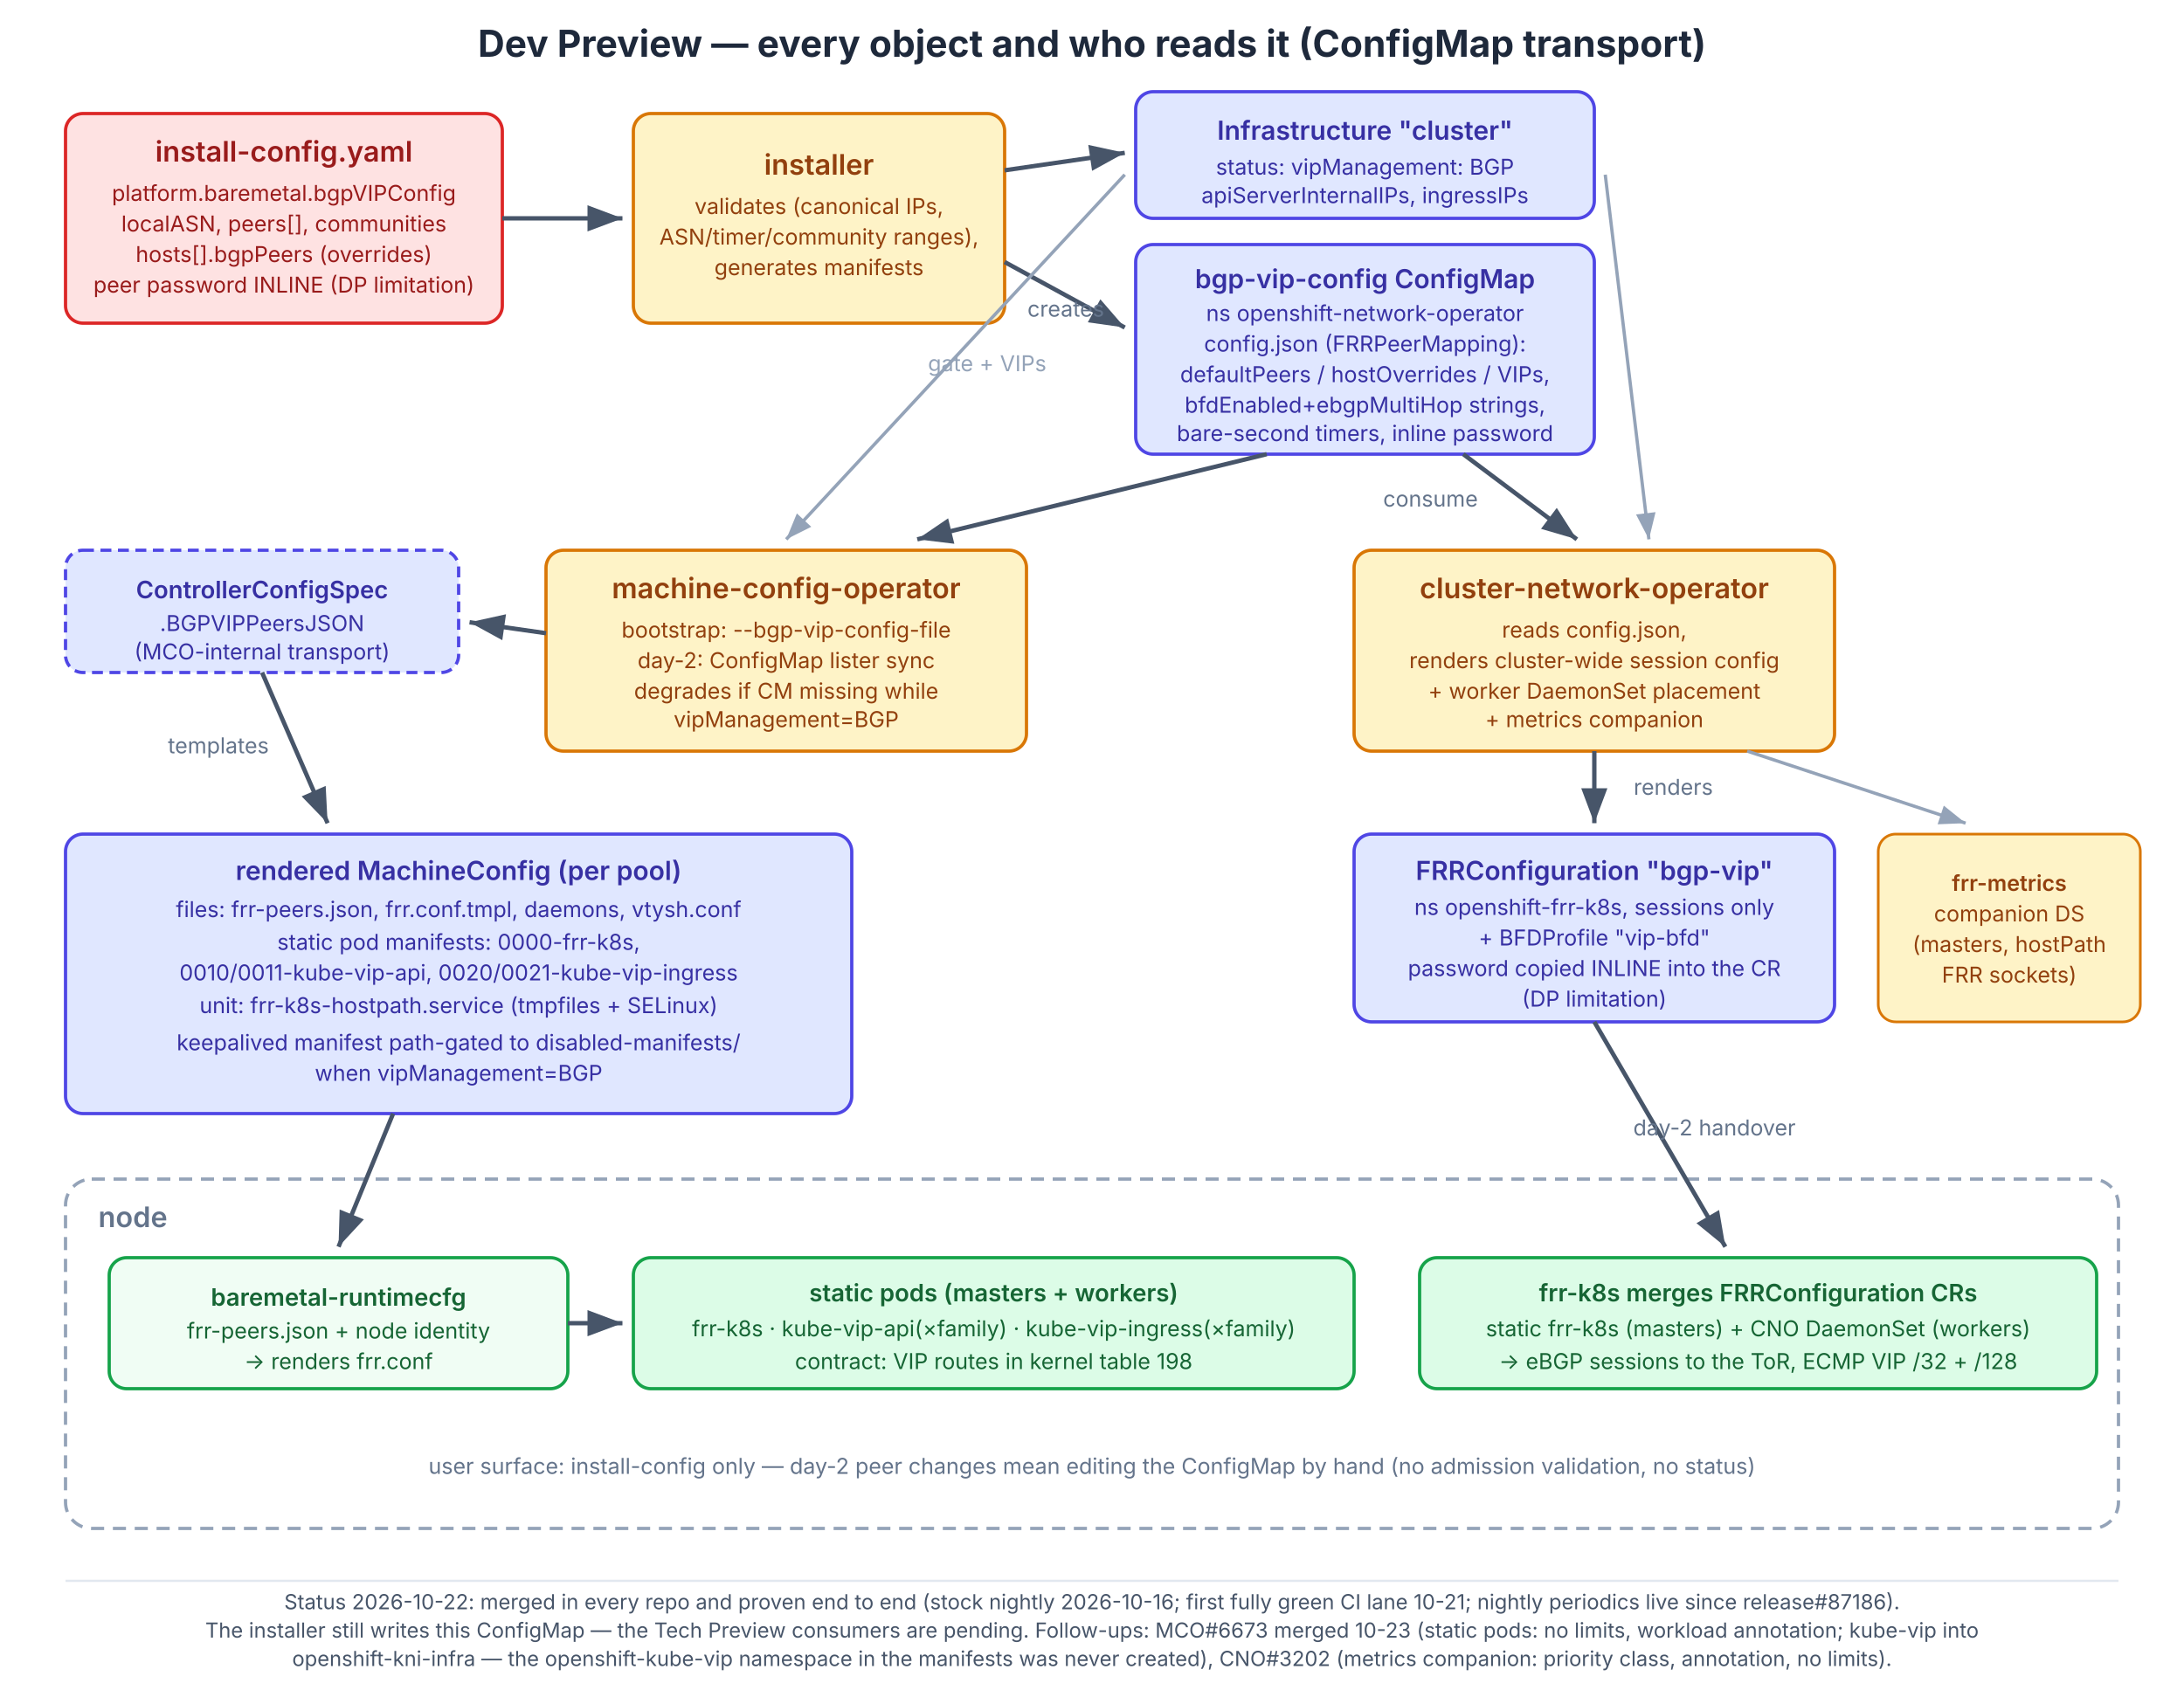
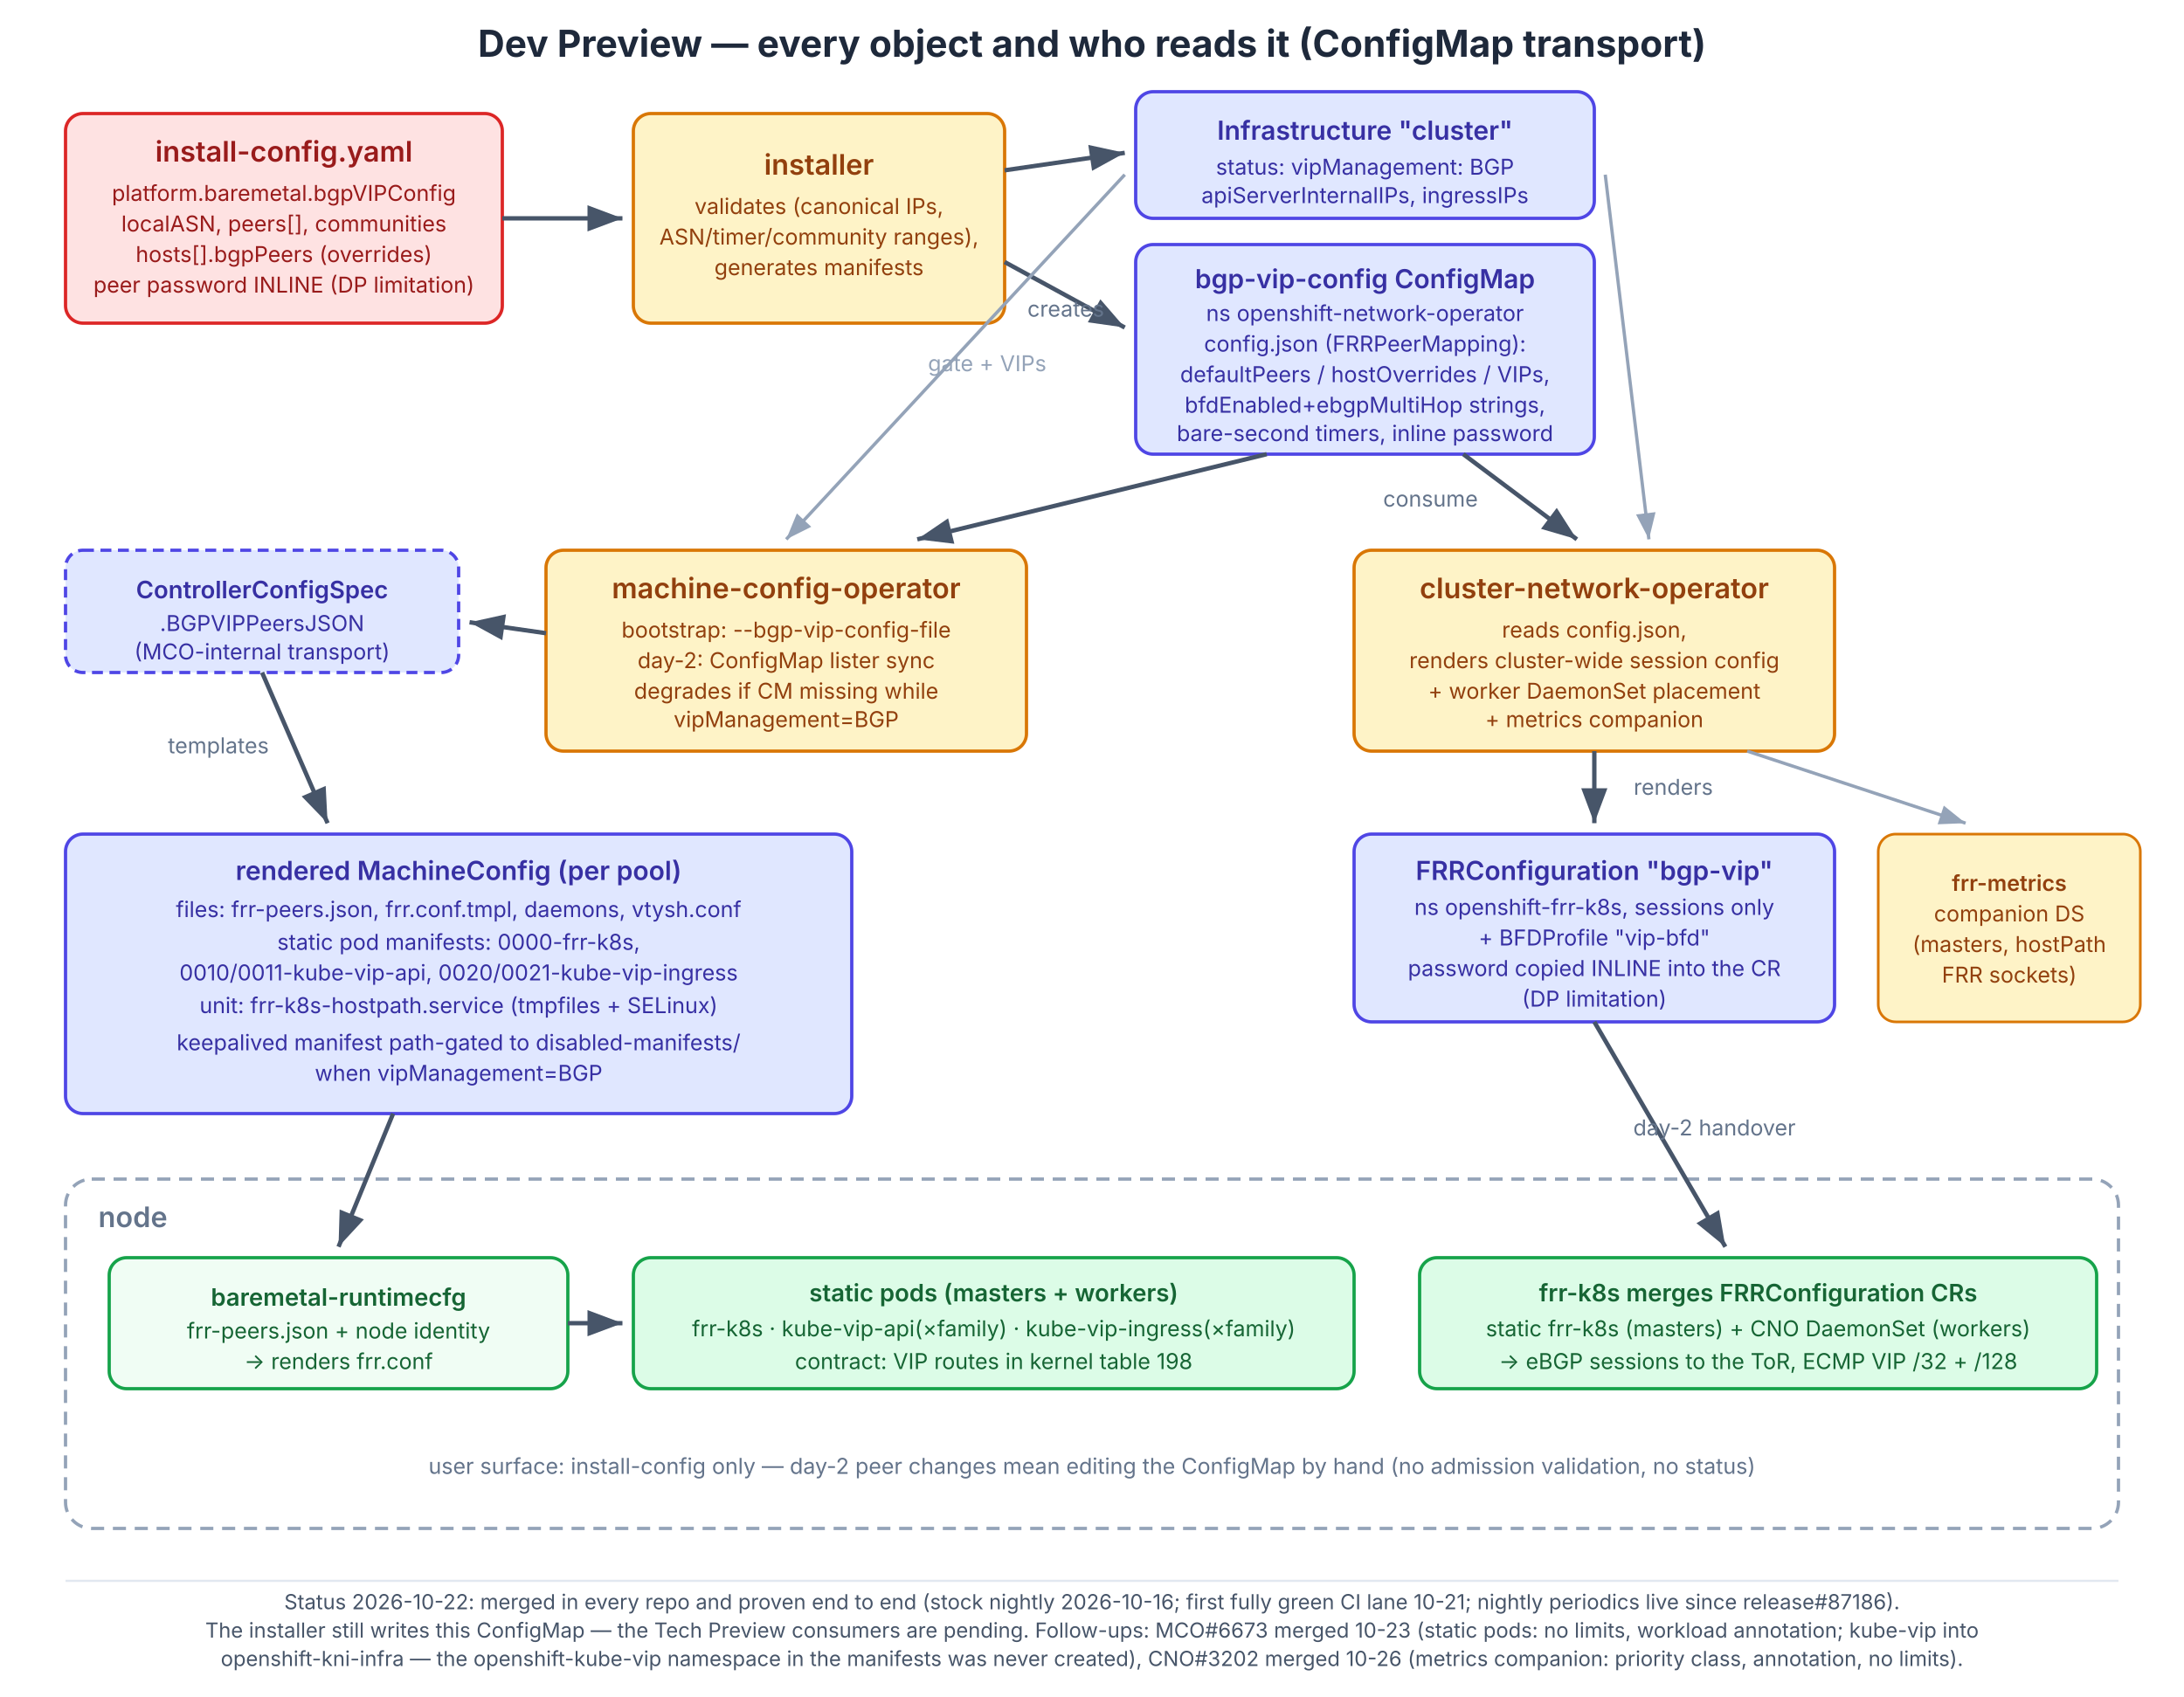
<svg xmlns="http://www.w3.org/2000/svg" width="1000" height="777" viewBox="0 0 1000 777" font-family="Inter, Helvetica, Arial, sans-serif">
  <defs>
    <marker id="arrow" markerWidth="10" markerHeight="10" refX="8" refY="3" orient="auto">
      <path d="M0,0 L8,3 L0,6 z" fill="#475569" />
    </marker>
    <marker id="arrowlight" markerWidth="10" markerHeight="10" refX="8" refY="3" orient="auto">
      <path d="M0,0 L8,3 L0,6 z" fill="#94a3b8" />
    </marker>
  </defs>
  <text x="500" y="26" text-anchor="middle" font-size="17" font-weight="700" fill="#1e293b">Dev Preview — every object and who reads it (ConfigMap transport)</text>
  <rect x="30" y="52" width="200" height="96" rx="8" fill="#fee2e2" stroke="#dc2626" stroke-width="1.5" />
  <text x="130" y="74" text-anchor="middle" font-size="13" font-weight="600" fill="#991b1b">install-config.yaml</text>
  <text x="130" y="92" text-anchor="middle" font-size="10" fill="#991b1b">platform.baremetal.bgpVIPConfig</text>
  <text x="130" y="106" text-anchor="middle" font-size="10" fill="#991b1b">localASN, peers[], communities</text>
  <text x="130" y="120" text-anchor="middle" font-size="10" fill="#991b1b">hosts[].bgpPeers (overrides)</text>
  <text x="130" y="134" text-anchor="middle" font-size="10" fill="#991b1b">peer password INLINE (DP limitation)</text>
  <rect x="290" y="52" width="170" height="96" rx="8" fill="#fef3c7" stroke="#d97706" stroke-width="1.5" />
  <text x="375" y="80" text-anchor="middle" font-size="13" font-weight="600" fill="#92400e">installer</text>
  <text x="375" y="98" text-anchor="middle" font-size="10" fill="#92400e">validates (canonical IPs,</text>
  <text x="375" y="112" text-anchor="middle" font-size="10" fill="#92400e">ASN/timer/community ranges),</text>
  <text x="375" y="126" text-anchor="middle" font-size="10" fill="#92400e">generates manifests</text>
  <line x1="230" y1="100" x2="285" y2="100" stroke="#475569" stroke-width="2" marker-end="url(#arrow)" />
  <rect x="520" y="42" width="210" height="58" rx="8" fill="#e0e7ff" stroke="#4f46e5" stroke-width="1.5" />
  <text x="625" y="64" text-anchor="middle" font-size="12" font-weight="600" fill="#3730a3">Infrastructure "cluster"</text>
  <text x="625" y="80" text-anchor="middle" font-size="10" fill="#3730a3">status: vipManagement: BGP</text>
  <text x="625" y="93" text-anchor="middle" font-size="10" fill="#3730a3">apiServerInternalIPs, ingressIPs</text>
  <rect x="520" y="112" width="210" height="96" rx="8" fill="#e0e7ff" stroke="#4f46e5" stroke-width="1.5" />
  <text x="625" y="132" text-anchor="middle" font-size="12" font-weight="600" fill="#3730a3">bgp-vip-config ConfigMap</text>
  <text x="625" y="147" text-anchor="middle" font-size="10" fill="#3730a3">ns openshift-network-operator</text>
  <text x="625" y="161" text-anchor="middle" font-size="10" fill="#3730a3">config.json (FRRPeerMapping):</text>
  <text x="625" y="175" text-anchor="middle" font-size="10" fill="#3730a3">defaultPeers / hostOverrides / VIPs,</text>
  <text x="625" y="189" text-anchor="middle" font-size="10" fill="#3730a3">bfdEnabled+ebgpMultiHop strings,</text>
  <text x="625" y="202" text-anchor="middle" font-size="10" fill="#3730a3">bare-second timers, inline password</text>
  <line x1="460" y1="78" x2="515" y2="70" stroke="#475569" stroke-width="2" marker-end="url(#arrow)" />
  <line x1="460" y1="120" x2="515" y2="150" stroke="#475569" stroke-width="2" marker-end="url(#arrow)" />
  <text x="488" y="145" text-anchor="middle" font-size="10" fill="#64748b">creates</text>
  <rect x="250" y="252" width="220" height="92" rx="8" fill="#fef3c7" stroke="#d97706" stroke-width="1.5" />
  <text x="360" y="274" text-anchor="middle" font-size="13" font-weight="600" fill="#92400e">machine-config-operator</text>
  <text x="360" y="292" text-anchor="middle" font-size="10" fill="#92400e">bootstrap: --bgp-vip-config-file</text>
  <text x="360" y="306" text-anchor="middle" font-size="10" fill="#92400e">day-2: ConfigMap lister sync</text>
  <text x="360" y="320" text-anchor="middle" font-size="10" fill="#92400e">degrades if CM missing while</text>
  <text x="360" y="333" text-anchor="middle" font-size="10" fill="#92400e">vipManagement=BGP</text>
  <rect x="620" y="252" width="220" height="92" rx="8" fill="#fef3c7" stroke="#d97706" stroke-width="1.5" />
  <text x="730" y="274" text-anchor="middle" font-size="13" font-weight="600" fill="#92400e">cluster-network-operator</text>
  <text x="730" y="292" text-anchor="middle" font-size="10" fill="#92400e">reads config.json,</text>
  <text x="730" y="306" text-anchor="middle" font-size="10" fill="#92400e">renders cluster-wide session config</text>
  <text x="730" y="320" text-anchor="middle" font-size="10" fill="#92400e">+ worker DaemonSet placement</text>
  <text x="730" y="333" text-anchor="middle" font-size="10" fill="#92400e">+ metrics companion</text>
  <line x1="580" y1="208" x2="420" y2="247" stroke="#475569" stroke-width="2" marker-end="url(#arrow)" />
  <line x1="670" y1="208" x2="722" y2="247" stroke="#475569" stroke-width="2" marker-end="url(#arrow)" />
  <text x="655" y="232" text-anchor="middle" font-size="10" fill="#64748b">consume</text>
  <line x1="515" y1="80" x2="360" y2="247" stroke="#94a3b8" stroke-width="1.5" marker-end="url(#arrowlight)" />
  <line x1="735" y1="80" x2="755" y2="247" stroke="#94a3b8" stroke-width="1.5" marker-end="url(#arrowlight)" />
  <text x="452" y="170" text-anchor="middle" font-size="10" fill="#94a3b8">gate + VIPs</text>
  <rect x="30" y="252" width="180" height="56" rx="8" fill="#e0e7ff" stroke="#4f46e5" stroke-width="1.5" stroke-dasharray="5 3" />
  <text x="120" y="274" text-anchor="middle" font-size="11" font-weight="600" fill="#3730a3">ControllerConfigSpec</text>
  <text x="120" y="289" text-anchor="middle" font-size="10" fill="#3730a3">.BGPVIPPeersJSON</text>
  <text x="120" y="302" text-anchor="middle" font-size="10" fill="#3730a3">(MCO-internal transport)</text>
  <line x1="250" y1="290" x2="215" y2="285" stroke="#475569" stroke-width="2" marker-end="url(#arrow)" />
  <rect x="30" y="382" width="360" height="128" rx="8" fill="#e0e7ff" stroke="#4f46e5" stroke-width="1.5" />
  <text x="210" y="403" text-anchor="middle" font-size="12" font-weight="600" fill="#3730a3">rendered MachineConfig (per pool)</text>
  <text x="210" y="420" text-anchor="middle" font-size="10" fill="#3730a3">files: frr-peers.json, frr.conf.tmpl, daemons, vtysh.conf</text>
  <text x="210" y="435" text-anchor="middle" font-size="10" fill="#3730a3">static pod manifests: 0000-frr-k8s,</text>
  <text x="210" y="449" text-anchor="middle" font-size="10" fill="#3730a3">0010/0011-kube-vip-api, 0020/0021-kube-vip-ingress</text>
  <text x="210" y="464" text-anchor="middle" font-size="10" fill="#3730a3">unit: frr-k8s-hostpath.service (tmpfiles + SELinux)</text>
  <text x="210" y="481" text-anchor="middle" font-size="10" fill="#3730a3">keepalived manifest path-gated to disabled-manifests/</text>
  <text x="210" y="495" text-anchor="middle" font-size="10" fill="#3730a3">when vipManagement=BGP</text>
  <line x1="120" y1="308" x2="150" y2="377" stroke="#475569" stroke-width="2" marker-end="url(#arrow)" />
  <text x="100" y="345" text-anchor="middle" font-size="10" fill="#64748b">templates</text>
  <rect x="620" y="382" width="220" height="86" rx="8" fill="#e0e7ff" stroke="#4f46e5" stroke-width="1.5" />
  <text x="730" y="403" text-anchor="middle" font-size="12" font-weight="600" fill="#3730a3">FRRConfiguration "bgp-vip"</text>
  <text x="730" y="419" text-anchor="middle" font-size="10" fill="#3730a3">ns openshift-frr-k8s, sessions only</text>
  <text x="730" y="433" text-anchor="middle" font-size="10" fill="#3730a3">+ BFDProfile "vip-bfd"</text>
  <text x="730" y="447" text-anchor="middle" font-size="10" fill="#3730a3">password copied INLINE into the CR</text>
  <text x="730" y="461" text-anchor="middle" font-size="10" fill="#3730a3">(DP limitation)</text>
  <line x1="730" y1="344" x2="730" y2="377" stroke="#475569" stroke-width="2" marker-end="url(#arrow)" />
  <text x="748" y="364" font-size="10" fill="#64748b">renders</text>
  <rect x="860" y="382" width="120" height="86" rx="8" fill="#fef3c7" stroke="#d97706" stroke-width="1.2" />
  <text x="920" y="408" text-anchor="middle" font-size="10" font-weight="600" fill="#92400e">frr-metrics</text>
  <text x="920" y="422" text-anchor="middle" font-size="10" fill="#92400e">companion DS</text>
  <text x="920" y="436" text-anchor="middle" font-size="10" fill="#92400e">(masters, hostPath</text>
  <text x="920" y="450" text-anchor="middle" font-size="10" fill="#92400e">FRR sockets)</text>
  <line x1="800" y1="344" x2="900" y2="377" stroke="#94a3b8" stroke-width="1.5" marker-end="url(#arrowlight)" />
  <rect x="30" y="540" width="940" height="160" rx="12" fill="none" stroke="#94a3b8" stroke-width="1.5" stroke-dasharray="6 4" />
  <text x="45" y="562" font-size="13" font-weight="600" fill="#64748b">node</text>
  <rect x="50" y="576" width="210" height="60" rx="8" fill="#f0fdf4" stroke="#16a34a" stroke-width="1.5" />
  <text x="155" y="598" text-anchor="middle" font-size="11" font-weight="600" fill="#166534">baremetal-runtimecfg</text>
  <text x="155" y="613" text-anchor="middle" font-size="10" fill="#166534">frr-peers.json + node identity</text>
  <text x="155" y="627" text-anchor="middle" font-size="10" fill="#166534">→ renders frr.conf</text>
  <line x1="180" y1="510" x2="155" y2="571" stroke="#475569" stroke-width="2" marker-end="url(#arrow)" />
  <rect x="290" y="576" width="330" height="60" rx="8" fill="#dcfce7" stroke="#16a34a" stroke-width="1.5" />
  <text x="455" y="596" text-anchor="middle" font-size="11" font-weight="600" fill="#166534">static pods (masters + workers)</text>
  <text x="455" y="612" text-anchor="middle" font-size="10" fill="#166534">frr-k8s · kube-vip-api(×family) · kube-vip-ingress(×family)</text>
  <text x="455" y="627" text-anchor="middle" font-size="10" fill="#166534">contract: VIP routes in kernel table 198</text>
  <line x1="260" y1="606" x2="285" y2="606" stroke="#475569" stroke-width="2" marker-end="url(#arrow)" />
  <rect x="650" y="576" width="310" height="60" rx="8" fill="#dcfce7" stroke="#16a34a" stroke-width="1.5" />
  <text x="805" y="596" text-anchor="middle" font-size="11" font-weight="600" fill="#166534">frr-k8s merges FRRConfiguration CRs</text>
  <text x="805" y="612" text-anchor="middle" font-size="10" fill="#166534">static frr-k8s (masters) + CNO DaemonSet (workers)</text>
  <text x="805" y="627" text-anchor="middle" font-size="10" fill="#166534">→ eBGP sessions to the ToR, ECMP VIP /32 + /128</text>
  <line x1="730" y1="468" x2="790" y2="571" stroke="#475569" stroke-width="2" marker-end="url(#arrow)" />
  <text x="785" y="520" text-anchor="middle" font-size="10" fill="#64748b">day-2 handover</text>
  <text x="500" y="675" text-anchor="middle" font-size="10" fill="#64748b">user surface: install-config only — day-2 peer changes mean editing the ConfigMap by hand (no admission validation, no status)</text>
  <line x1="30" y1="724" x2="970" y2="724" stroke="#e2e8f0" stroke-width="1" />
  <text x="500" y="737" text-anchor="middle" font-size="9.5" fill="#475569">Status 2026-10-22: merged in every repo and proven end to end (stock nightly 2026-10-16; first fully green CI lane 10-21; nightly periodics live since release#87186).</text>
  <text x="500" y="750" text-anchor="middle" font-size="9.5" fill="#475569">The installer still writes this ConfigMap — the Tech Preview consumers are pending. Follow-ups: MCO#6673 merged 10-23 (static pods: no limits, workload annotation; kube-vip into</text>
-   <text x="500" y="763" text-anchor="middle" font-size="9.5" fill="#475569">openshift-kni-infra — the openshift-kube-vip namespace in the manifests was never created), CNO#3202 (metrics companion: priority class, annotation, no limits).</text>
+   <text x="500" y="763" text-anchor="middle" font-size="9.5" fill="#475569">openshift-kni-infra — the openshift-kube-vip namespace in the manifests was never created), CNO#3202 merged 10-26 (metrics companion: priority class, annotation, no limits).</text>
</svg>
